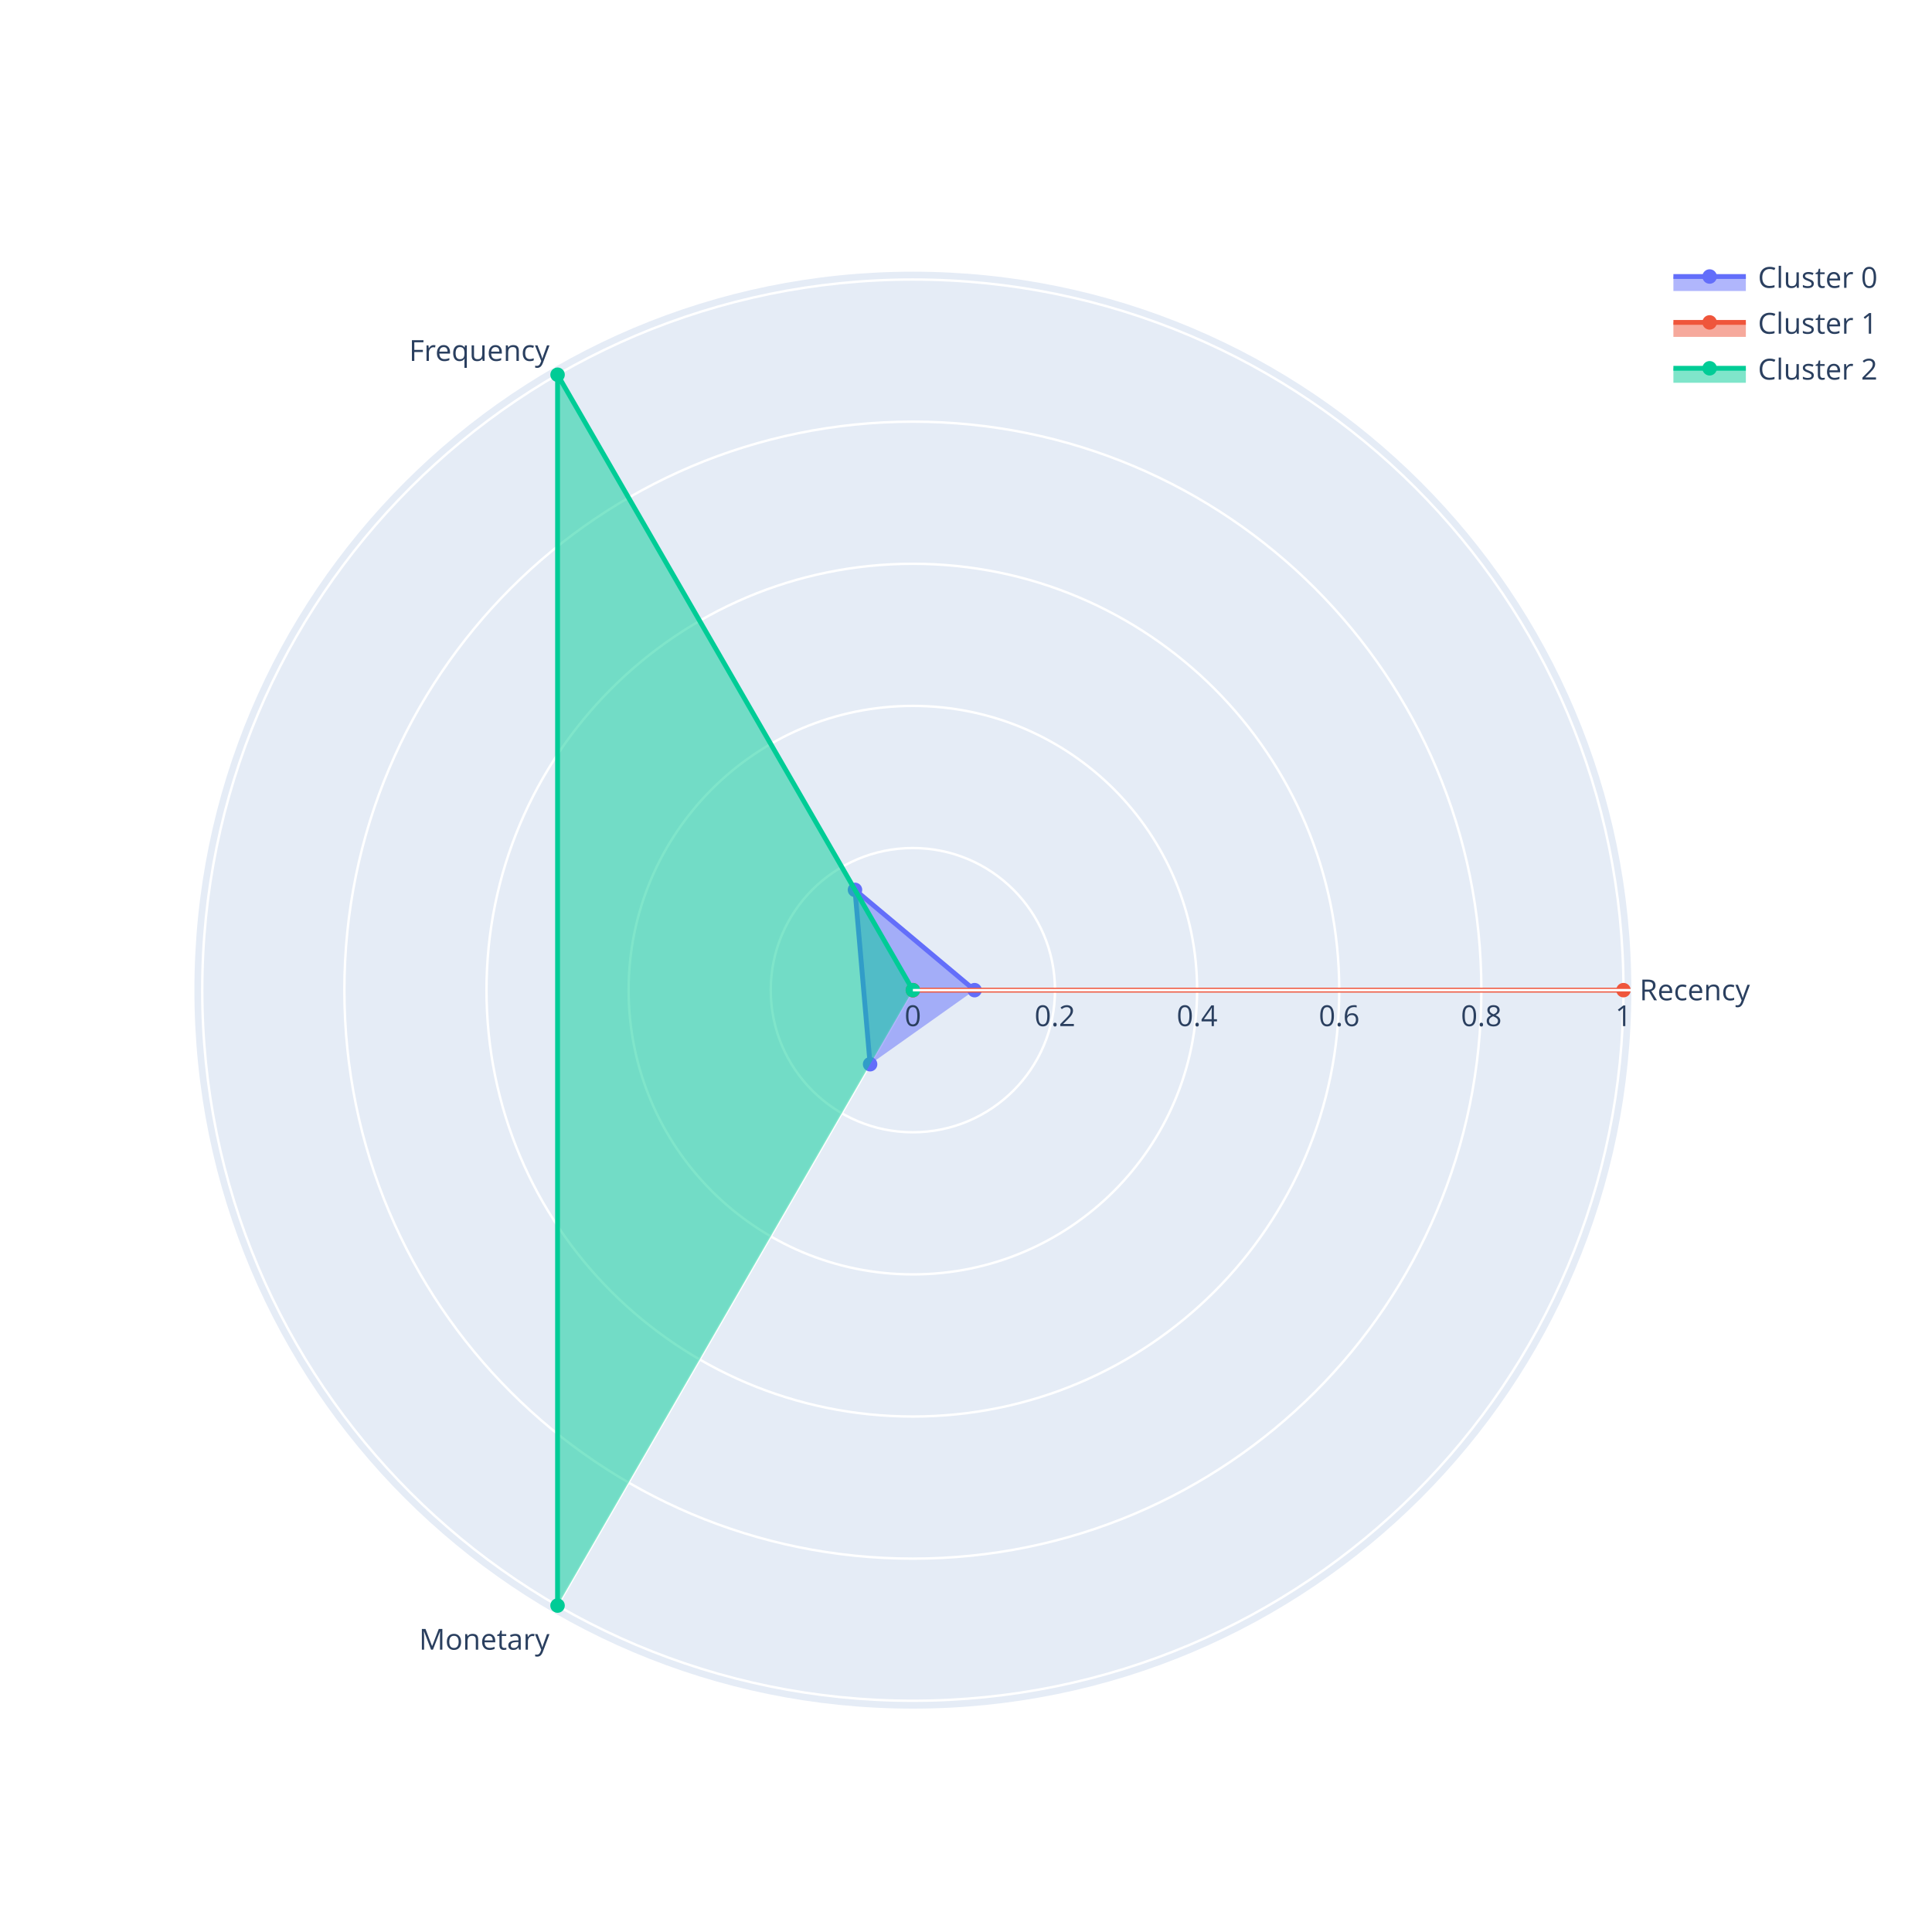
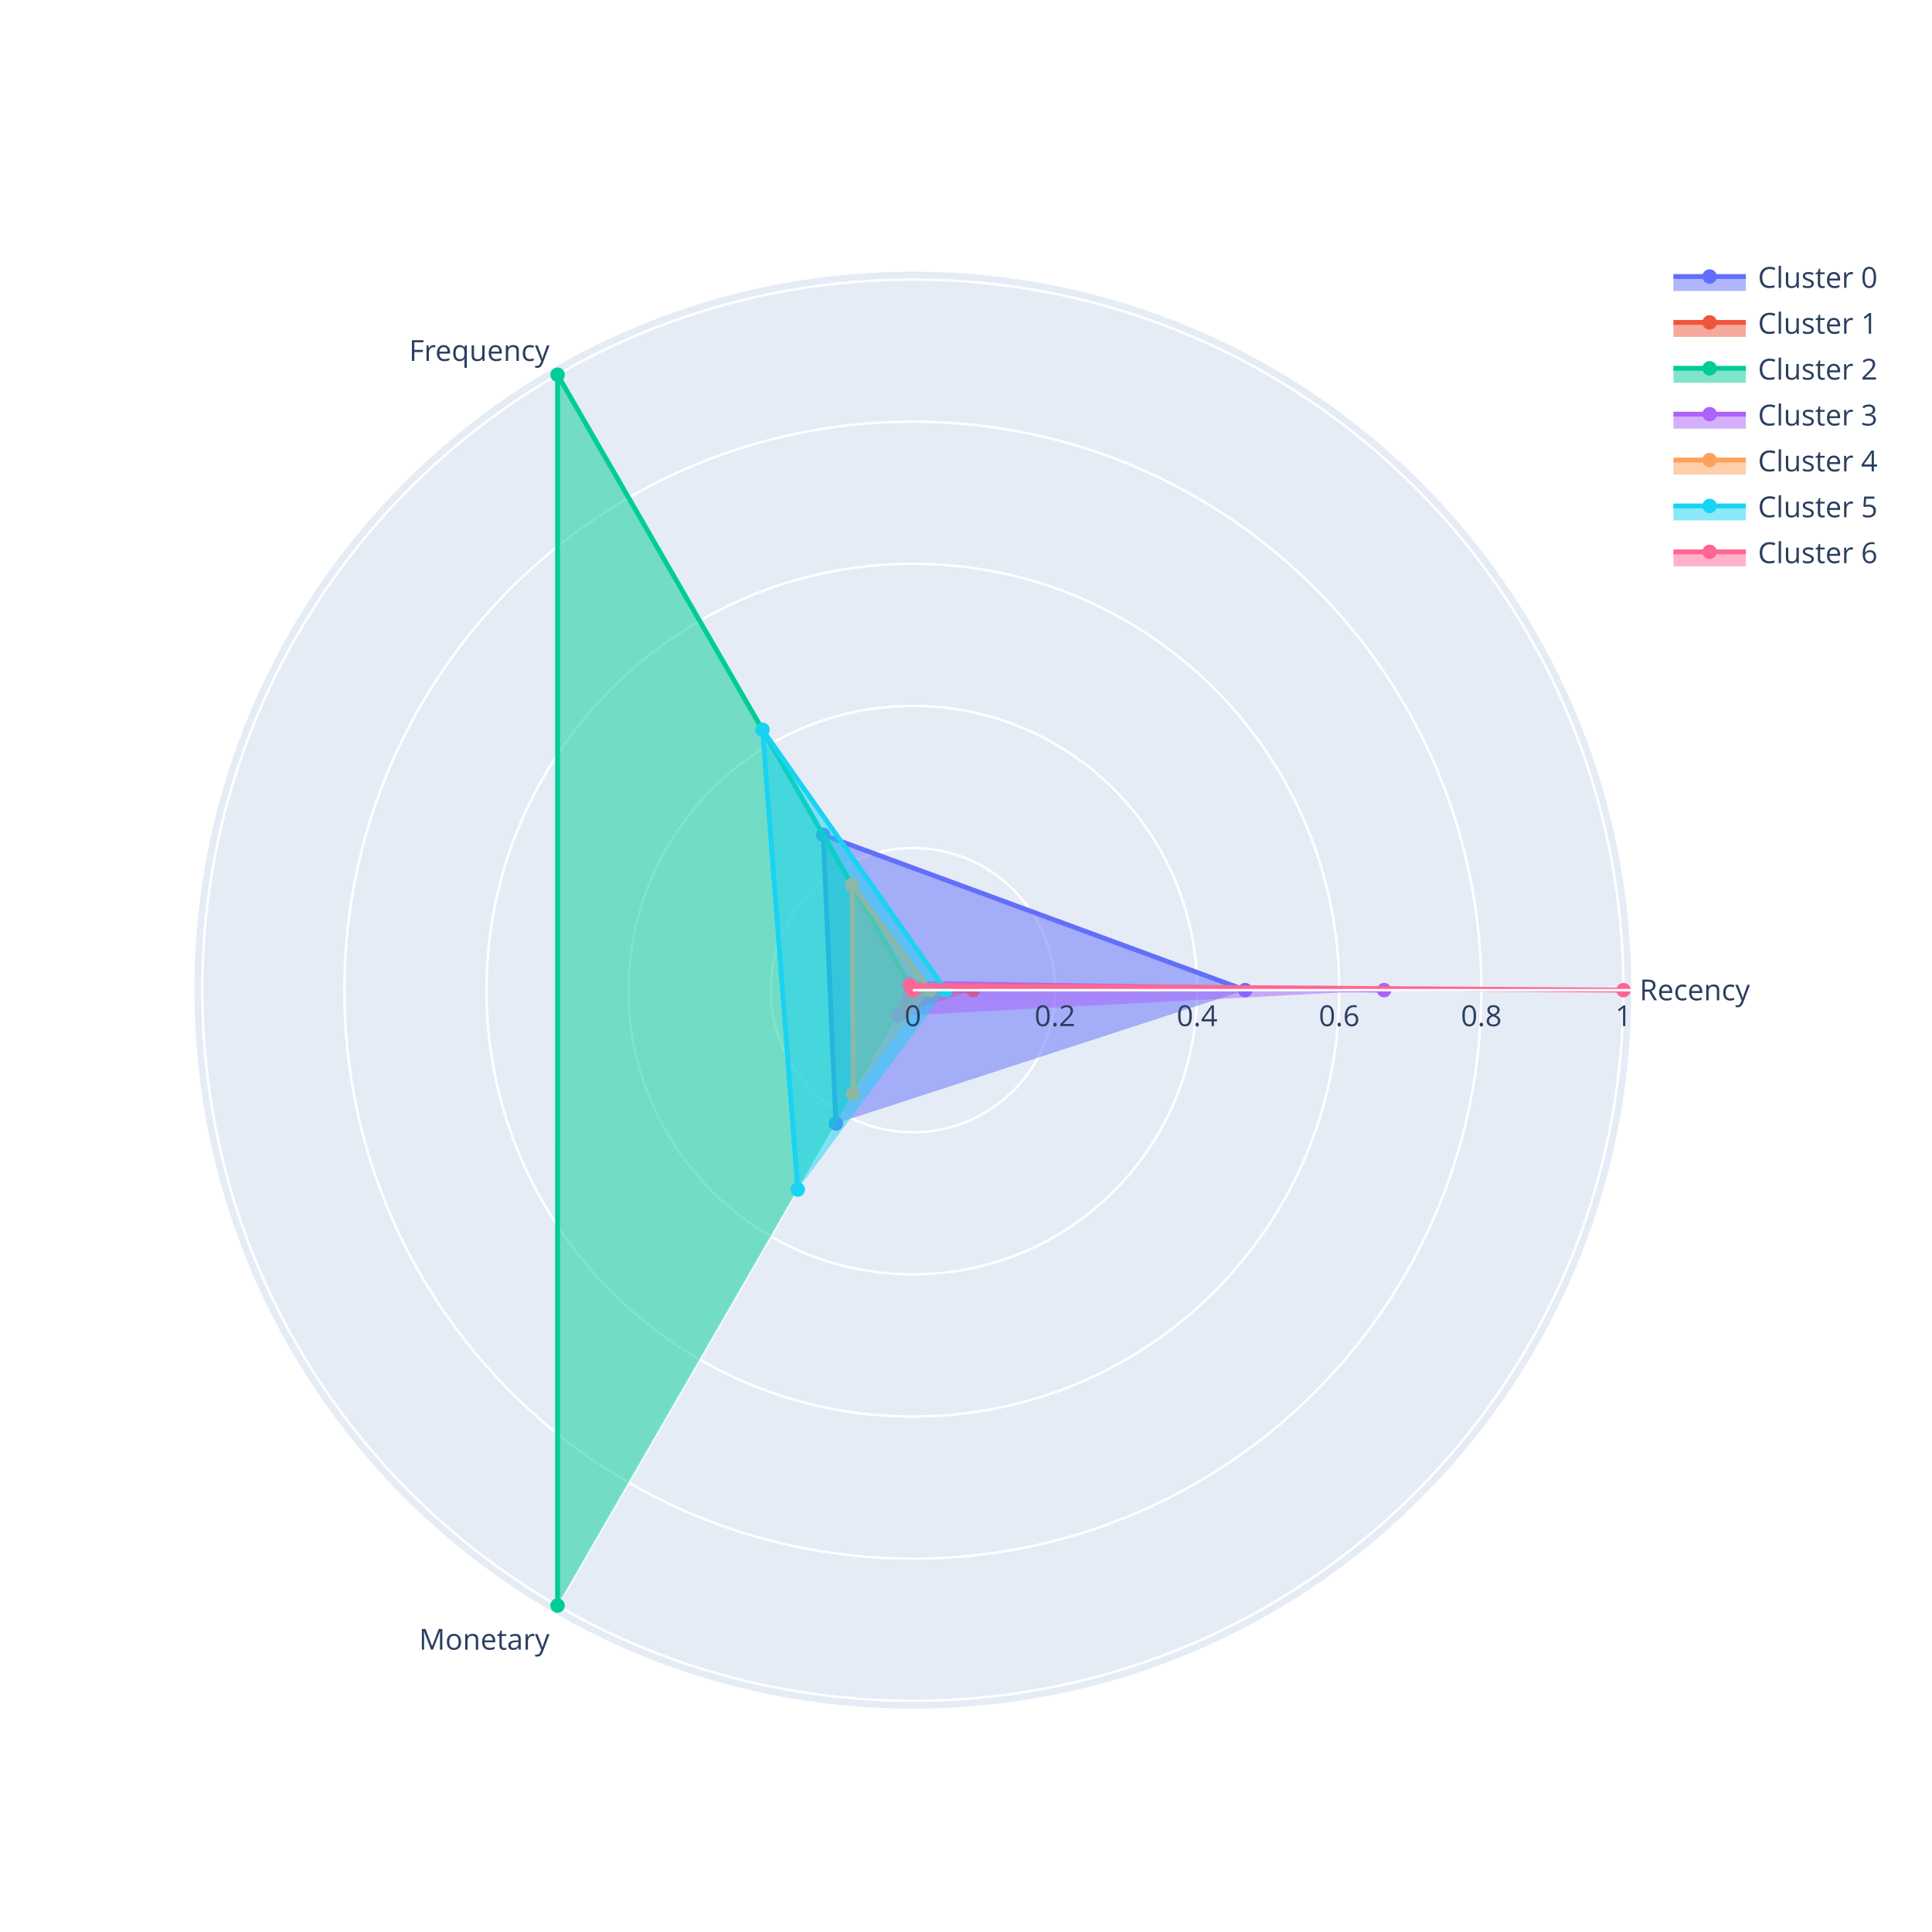
<svg xmlns="http://www.w3.org/2000/svg" class="main-svg" width="800" height="800" style="" viewBox="0 0 800 800">
  <rect x="0" y="0" width="800" height="800" style="fill: rgb(255, 255, 255); fill-opacity: 1;" />
-   <defs id="defs-3e655e">
+   <defs id="defs-12109c">
    <g class="clips">
-       <clipPath id="clip3e655epolar-for-traces">
+       <clipPath id="clip12109cpolar-for-traces">
        <path d="M298,0A298,298 0,1,0 -298,-3.6494474614591125e-14A298,298 0,1,0 298,7.298894922918225e-14Z" transform="translate(298,298)" />
      </clipPath>
    </g>
    <g class="gradients" />
    <g class="patterns" />
  </defs>
  <g class="bglayer" />
  <g class="layer-below">
    <g class="imagelayer" />
    <g class="shapelayer" />
  </g>
  <g class="cartesianlayer" />
  <g class="polarlayer">
    <g class="polar">
      <g class="polarsublayer draglayer" />
      <g class="polarsublayer plotbg">
        <path d="M298,0A298,298 0,1,0 -298,-3.6494474614591125e-14A298,298 0,1,0 298,7.298894922918225e-14Z" transform="translate(378,410)" style="fill: rgb(229, 236, 246); fill-opacity: 1;" />
      </g>
      <g class="polarsublayer backplot">
        <g class="maplayer" />
      </g>
      <g class="polarsublayer angular-grid" style="fill: none;">
        <path class="angularaxisgrid" d="M378,410L676,410" style="stroke: rgb(255, 255, 255); stroke-opacity: 1; stroke-width: 1px;" />
        <path class="angularaxisgrid" d="M378,410L229,151.924" style="stroke: rgb(255, 255, 255); stroke-opacity: 1; stroke-width: 1px;" />
        <path class="angularaxisgrid" d="M378,410L229,668.076" style="stroke: rgb(255, 255, 255); stroke-opacity: 1; stroke-width: 1px;" />
      </g>
      <g class="polarsublayer radial-grid" transform="translate(378,410)" style="fill: none;">
        <path class="xgrid" d="M58.85,0A58.85,58.85 0,1,0 -58.85,-7.207046412982174e-15A58.85,58.85 0,1,0 58.85,1.4414092825964347e-14Z" style="stroke: rgb(255, 255, 255); stroke-opacity: 1; stroke-width: 1px;" />
        <path class="xgrid" d="M117.7,0A117.7,117.7 0,1,0 -117.7,-1.4414092825964347e-14A117.7,117.7 0,1,0 117.7,2.8828185651928694e-14Z" style="stroke: rgb(255, 255, 255); stroke-opacity: 1; stroke-width: 1px;" />
        <path class="xgrid" d="M176.55,0A176.55,176.55 0,1,0 -176.55,-2.162113923894652e-14A176.55,176.55 0,1,0 176.55,4.324227847789304e-14Z" style="stroke: rgb(255, 255, 255); stroke-opacity: 1; stroke-width: 1px;" />
        <path class="xgrid" d="M235.4,0A235.4,235.4 0,1,0 -235.4,-2.8828185651928694e-14A235.4,235.4 0,1,0 235.4,5.765637130385739e-14Z" style="stroke: rgb(255, 255, 255); stroke-opacity: 1; stroke-width: 1px;" />
        <path class="xgrid" d="M294.25,0A294.25,294.25 0,1,0 -294.25,-3.603523206491087e-14A294.25,294.25 0,1,0 294.25,7.207046412982174e-14Z" style="stroke: rgb(255, 255, 255); stroke-opacity: 1; stroke-width: 1px;" />
      </g>
      <g class="polarsublayer frontplot" transform="translate(80,112)">
        <g class="barlayer" />
        <g class="scatterlayer">
-           <g class="trace scatter tracec3d345" style="stroke-miterlimit: 2; opacity: 1;">
-             <g class="fills" clip-path="url(#clip3e655epolar-for-traces)">
-               <g>
-                 <path class="js-fill" d="M323.55,298L274.03,256.48L280.29,328.67Z" style="fill: rgb(99, 110, 250); fill-opacity: 0.5; stroke-width: 0;" />
-               </g>
-             </g>
-             <g class="errorbars" />
-             <g class="lines">
-               <path class="js-line" d="M323.55,298L274.03,256.48L280.29,328.67" clip-path="url(#clip3e655epolar-for-traces)" style="vector-effect: none; fill: none; stroke: rgb(99, 110, 250); stroke-opacity: 1; stroke-width: 2px; opacity: 1;" />
-             </g>
-             <g class="points">
-               <path class="point" transform="translate(323.55,298)" d="M3,0A3,3 0 1,1 0,-3A3,3 0 0,1 3,0Z" style="opacity: 1; stroke-width: 0px; fill: rgb(99, 110, 250); fill-opacity: 1;" />
-               <path class="point" transform="translate(274.03,256.48)" d="M3,0A3,3 0 1,1 0,-3A3,3 0 0,1 3,0Z" style="opacity: 1; stroke-width: 0px; fill: rgb(99, 110, 250); fill-opacity: 1;" />
-               <path class="point" transform="translate(280.29,328.67)" d="M3,0A3,3 0 1,1 0,-3A3,3 0 0,1 3,0Z" style="opacity: 1; stroke-width: 0px; fill: rgb(99, 110, 250); fill-opacity: 1;" />
-             </g>
-             <g class="text" />
-           </g>
-           <g class="trace scatter trace98df91" style="stroke-miterlimit: 2; opacity: 1;">
-             <g class="fills" clip-path="url(#clip3e655epolar-for-traces)">
-               <g>
-                 <path class="js-fill" d="M592.25,298L298,298L298,298Z" style="fill: rgb(239, 85, 59); fill-opacity: 0.5; stroke-width: 0;" />
-               </g>
-             </g>
-             <g class="errorbars" />
-             <g class="lines">
-               <path class="js-line" d="M592.25,298L298,298L298,298" clip-path="url(#clip3e655epolar-for-traces)" style="vector-effect: none; fill: none; stroke: rgb(239, 85, 59); stroke-opacity: 1; stroke-width: 2px; opacity: 1;" />
-             </g>
-             <g class="points">
-               <path class="point" transform="translate(592.25,298)" d="M3,0A3,3 0 1,1 0,-3A3,3 0 0,1 3,0Z" style="opacity: 1; stroke-width: 0px; fill: rgb(239, 85, 59); fill-opacity: 1;" />
+           <g class="trace scatter trace735f56" style="stroke-miterlimit: 2; opacity: 1;">
+             <g class="fills" clip-path="url(#clip12109cpolar-for-traces)">
+               <g>
+                 <path class="js-fill" d="M435.62,298L260.87,233.69L266.12,353.22Z" style="fill: rgb(99, 110, 250); fill-opacity: 0.5; stroke-width: 0;" />
+               </g>
+             </g>
+             <g class="errorbars" />
+             <g class="lines">
+               <path class="js-line" d="M435.62,298L260.87,233.69L266.12,353.22" clip-path="url(#clip12109cpolar-for-traces)" style="vector-effect: none; fill: none; stroke: rgb(99, 110, 250); stroke-opacity: 1; stroke-width: 2px; opacity: 1;" />
+             </g>
+             <g class="points">
+               <path class="point" transform="translate(435.62,298)" d="M3,0A3,3 0 1,1 0,-3A3,3 0 0,1 3,0Z" style="opacity: 1; stroke-width: 0px; fill: rgb(99, 110, 250); fill-opacity: 1;" />
+               <path class="point" transform="translate(260.87,233.69)" d="M3,0A3,3 0 1,1 0,-3A3,3 0 0,1 3,0Z" style="opacity: 1; stroke-width: 0px; fill: rgb(99, 110, 250); fill-opacity: 1;" />
+               <path class="point" transform="translate(266.12,353.22)" d="M3,0A3,3 0 1,1 0,-3A3,3 0 0,1 3,0Z" style="opacity: 1; stroke-width: 0px; fill: rgb(99, 110, 250); fill-opacity: 1;" />
+             </g>
+             <g class="text" />
+           </g>
+           <g class="trace scatter traceacb60f" style="stroke-miterlimit: 2; opacity: 1;">
+             <g class="fills" clip-path="url(#clip12109cpolar-for-traces)">
+               <g>
+                 <path class="js-fill" d="M322.9,298L298,298L292.19,308.06Z" style="fill: rgb(239, 85, 59); fill-opacity: 0.5; stroke-width: 0;" />
+               </g>
+             </g>
+             <g class="errorbars" />
+             <g class="lines">
+               <path class="js-line" d="M322.9,298L298,298L292.19,308.06" clip-path="url(#clip12109cpolar-for-traces)" style="vector-effect: none; fill: none; stroke: rgb(239, 85, 59); stroke-opacity: 1; stroke-width: 2px; opacity: 1;" />
+             </g>
+             <g class="points">
+               <path class="point" transform="translate(322.9,298)" d="M3,0A3,3 0 1,1 0,-3A3,3 0 0,1 3,0Z" style="opacity: 1; stroke-width: 0px; fill: rgb(239, 85, 59); fill-opacity: 1;" />
              <path class="point" transform="translate(298,298)" d="M3,0A3,3 0 1,1 0,-3A3,3 0 0,1 3,0Z" style="opacity: 1; stroke-width: 0px; fill: rgb(239, 85, 59); fill-opacity: 1;" />
-               <path class="point" transform="translate(298,298)" d="M3,0A3,3 0 1,1 0,-3A3,3 0 0,1 3,0Z" style="opacity: 1; stroke-width: 0px; fill: rgb(239, 85, 59); fill-opacity: 1;" />
-             </g>
-             <g class="text" />
-           </g>
-           <g class="trace scatter trace1b0244" style="stroke-miterlimit: 2; opacity: 1;">
-             <g class="fills" clip-path="url(#clip3e655epolar-for-traces)">
+               <path class="point" transform="translate(292.19,308.06)" d="M3,0A3,3 0 1,1 0,-3A3,3 0 0,1 3,0Z" style="opacity: 1; stroke-width: 0px; fill: rgb(239, 85, 59); fill-opacity: 1;" />
+             </g>
+             <g class="text" />
+           </g>
+           <g class="trace scatter trace7c160a" style="stroke-miterlimit: 2; opacity: 1;">
+             <g class="fills" clip-path="url(#clip12109cpolar-for-traces)">
              <g>
                <path class="js-fill" d="M298,298L150.88,43.17L150.87,552.83Z" style="fill: rgb(0, 204, 150); fill-opacity: 0.5; stroke-width: 0;" />
              </g>
            </g>
            <g class="errorbars" />
            <g class="lines">
-               <path class="js-line" d="M298,298L150.88,43.17L150.87,552.83" clip-path="url(#clip3e655epolar-for-traces)" style="vector-effect: none; fill: none; stroke: rgb(0, 204, 150); stroke-opacity: 1; stroke-width: 2px; opacity: 1;" />
+               <path class="js-line" d="M298,298L150.88,43.17L150.87,552.83" clip-path="url(#clip12109cpolar-for-traces)" style="vector-effect: none; fill: none; stroke: rgb(0, 204, 150); stroke-opacity: 1; stroke-width: 2px; opacity: 1;" />
            </g>
            <g class="points">
              <path class="point" transform="translate(298,298)" d="M3,0A3,3 0 1,1 0,-3A3,3 0 0,1 3,0Z" style="opacity: 1; stroke-width: 0px; fill: rgb(0, 204, 150); fill-opacity: 1;" />
              <path class="point" transform="translate(150.88,43.17)" d="M3,0A3,3 0 1,1 0,-3A3,3 0 0,1 3,0Z" style="opacity: 1; stroke-width: 0px; fill: rgb(0, 204, 150); fill-opacity: 1;" />
              <path class="point" transform="translate(150.87,552.83)" d="M3,0A3,3 0 1,1 0,-3A3,3 0 0,1 3,0Z" style="opacity: 1; stroke-width: 0px; fill: rgb(0, 204, 150); fill-opacity: 1;" />
+             </g>
+             <g class="text" />
+           </g>
+           <g class="trace scatter tracefbb105" style="stroke-miterlimit: 2; opacity: 1;">
+             <g class="fills" clip-path="url(#clip12109cpolar-for-traces)">
+               <g>
+                 <path class="js-fill" d="M493.13,298L296.35,295.15L291.87,308.61Z" style="fill: rgb(171, 99, 250); fill-opacity: 0.5; stroke-width: 0;" />
+               </g>
+             </g>
+             <g class="errorbars" />
+             <g class="lines">
+               <path class="js-line" d="M493.13,298L296.35,295.15L291.87,308.61" clip-path="url(#clip12109cpolar-for-traces)" style="vector-effect: none; fill: none; stroke: rgb(171, 99, 250); stroke-opacity: 1; stroke-width: 2px; opacity: 1;" />
+             </g>
+             <g class="points">
+               <path class="point" transform="translate(493.13,298)" d="M3,0A3,3 0 1,1 0,-3A3,3 0 0,1 3,0Z" style="opacity: 1; stroke-width: 0px; fill: rgb(171, 99, 250); fill-opacity: 1;" />
+               <path class="point" transform="translate(296.35,295.15)" d="M3,0A3,3 0 1,1 0,-3A3,3 0 0,1 3,0Z" style="opacity: 1; stroke-width: 0px; fill: rgb(171, 99, 250); fill-opacity: 1;" />
+               <path class="point" transform="translate(291.87,308.61)" d="M3,0A3,3 0 1,1 0,-3A3,3 0 0,1 3,0Z" style="opacity: 1; stroke-width: 0px; fill: rgb(171, 99, 250); fill-opacity: 1;" />
+             </g>
+             <g class="text" />
+           </g>
+           <g class="trace scatter trace941af0" style="stroke-miterlimit: 2; opacity: 1;">
+             <g class="fills" clip-path="url(#clip12109cpolar-for-traces)">
+               <g>
+                 <path class="js-fill" d="M305.08,298L272.85,254.44L273.24,340.88Z" style="fill: rgb(255, 161, 90); fill-opacity: 0.5; stroke-width: 0;" />
+               </g>
+             </g>
+             <g class="errorbars" />
+             <g class="lines">
+               <path class="js-line" d="M305.08,298L272.85,254.44L273.24,340.88" clip-path="url(#clip12109cpolar-for-traces)" style="vector-effect: none; fill: none; stroke: rgb(255, 161, 90); stroke-opacity: 1; stroke-width: 2px; opacity: 1;" />
+             </g>
+             <g class="points">
+               <path class="point" transform="translate(305.08,298)" d="M3,0A3,3 0 1,1 0,-3A3,3 0 0,1 3,0Z" style="opacity: 1; stroke-width: 0px; fill: rgb(255, 161, 90); fill-opacity: 1;" />
+               <path class="point" transform="translate(272.85,254.44)" d="M3,0A3,3 0 1,1 0,-3A3,3 0 0,1 3,0Z" style="opacity: 1; stroke-width: 0px; fill: rgb(255, 161, 90); fill-opacity: 1;" />
+               <path class="point" transform="translate(273.24,340.88)" d="M3,0A3,3 0 1,1 0,-3A3,3 0 0,1 3,0Z" style="opacity: 1; stroke-width: 0px; fill: rgb(255, 161, 90); fill-opacity: 1;" />
+             </g>
+             <g class="text" />
+           </g>
+           <g class="trace scatter tracec9ad13" style="stroke-miterlimit: 2; opacity: 1;">
+             <g class="fills" clip-path="url(#clip12109cpolar-for-traces)">
+               <g>
+                 <path class="js-fill" d="M311.55,298L235.74,190.17L250.34,380.55Z" style="fill: rgb(25, 211, 243); fill-opacity: 0.5; stroke-width: 0;" />
+               </g>
+             </g>
+             <g class="errorbars" />
+             <g class="lines">
+               <path class="js-line" d="M311.55,298L235.74,190.17L250.34,380.55" clip-path="url(#clip12109cpolar-for-traces)" style="vector-effect: none; fill: none; stroke: rgb(25, 211, 243); stroke-opacity: 1; stroke-width: 2px; opacity: 1;" />
+             </g>
+             <g class="points">
+               <path class="point" transform="translate(311.55,298)" d="M3,0A3,3 0 1,1 0,-3A3,3 0 0,1 3,0Z" style="opacity: 1; stroke-width: 0px; fill: rgb(25, 211, 243); fill-opacity: 1;" />
+               <path class="point" transform="translate(235.74,190.17)" d="M3,0A3,3 0 1,1 0,-3A3,3 0 0,1 3,0Z" style="opacity: 1; stroke-width: 0px; fill: rgb(25, 211, 243); fill-opacity: 1;" />
+               <path class="point" transform="translate(250.34,380.55)" d="M3,0A3,3 0 1,1 0,-3A3,3 0 0,1 3,0Z" style="opacity: 1; stroke-width: 0px; fill: rgb(25, 211, 243); fill-opacity: 1;" />
+             </g>
+             <g class="text" />
+           </g>
+           <g class="trace scatter tracea55721" style="stroke-miterlimit: 2; opacity: 1;">
+             <g class="fills" clip-path="url(#clip12109cpolar-for-traces)">
+               <g>
+                 <path class="js-fill" d="M592.25,298L296.87,296.05L298,298Z" style="fill: rgb(255, 102, 146); fill-opacity: 0.5; stroke-width: 0;" />
+               </g>
+             </g>
+             <g class="errorbars" />
+             <g class="lines">
+               <path class="js-line" d="M592.25,298L296.87,296.05L298,298" clip-path="url(#clip12109cpolar-for-traces)" style="vector-effect: none; fill: none; stroke: rgb(255, 102, 146); stroke-opacity: 1; stroke-width: 2px; opacity: 1;" />
+             </g>
+             <g class="points">
+               <path class="point" transform="translate(592.25,298)" d="M3,0A3,3 0 1,1 0,-3A3,3 0 0,1 3,0Z" style="opacity: 1; stroke-width: 0px; fill: rgb(255, 102, 146); fill-opacity: 1;" />
+               <path class="point" transform="translate(296.87,296.05)" d="M3,0A3,3 0 1,1 0,-3A3,3 0 0,1 3,0Z" style="opacity: 1; stroke-width: 0px; fill: rgb(255, 102, 146); fill-opacity: 1;" />
+               <path class="point" transform="translate(298,298)" d="M3,0A3,3 0 1,1 0,-3A3,3 0 0,1 3,0Z" style="opacity: 1; stroke-width: 0px; fill: rgb(255, 102, 146); fill-opacity: 1;" />
            </g>
            <g class="text" />
          </g>
        </g>
      </g>
      <g class="polarsublayer angular-line">
        <path d="M298,0A298,298 0,1,0 -298,-3.6494474614591125e-14A298,298 0,1,0 298,7.298894922918225e-14Z" transform="translate(378,410)" stroke-width="1" style="fill: none; stroke: rgb(255, 255, 255); stroke-opacity: 1;" />
      </g>
      <g class="polarsublayer radial-line">
        <line x1="0" y1="0" x2="298" y2="0" transform="translate(378,410)" stroke-width="1" style="fill: none; stroke: rgb(255, 255, 255); stroke-opacity: 1;" />
      </g>
      <g class="polarsublayer angular-axis">
        <g class="angularaxistick">
          <text text-anchor="start" x="2.9" y="4.2" transform="translate(676,410)" style="font-family: 'Open Sans', verdana, arial, sans-serif; font-size: 12px; fill: rgb(42, 63, 95); fill-opacity: 1; white-space: pre; opacity: 1;">Recency</text>
        </g>
        <g class="angularaxistick">
          <text text-anchor="end" x="-1.45" y="-2.49" transform="translate(229,151.9244)" style="font-family: 'Open Sans', verdana, arial, sans-serif; font-size: 12px; fill: rgb(42, 63, 95); fill-opacity: 1; white-space: pre; opacity: 1;">Frequency</text>
        </g>
        <g class="angularaxistick">
          <text text-anchor="end" x="-1.45" y="15.004" transform="translate(229,668.0756)" style="font-family: 'Open Sans', verdana, arial, sans-serif; font-size: 12px; fill: rgb(42, 63, 95); fill-opacity: 1; white-space: pre; opacity: 1;">Monetary</text>
        </g>
      </g>
      <g class="polarsublayer radial-axis" transform="translate(378,410)">
        <g class="xtick">
          <text text-anchor="middle" x="0" y="14.9" transform="" style="font-family: 'Open Sans', verdana, arial, sans-serif; font-size: 12px; fill: rgb(42, 63, 95); fill-opacity: 1; white-space: pre; opacity: 1;">0</text>
        </g>
        <g class="xtick">
          <text text-anchor="middle" x="0" y="14.9" transform="translate(58.85,0)" style="font-family: 'Open Sans', verdana, arial, sans-serif; font-size: 12px; fill: rgb(42, 63, 95); fill-opacity: 1; white-space: pre; opacity: 1;">0.2</text>
        </g>
        <g class="xtick">
          <text text-anchor="middle" x="0" y="14.9" transform="translate(117.7,0)" style="font-family: 'Open Sans', verdana, arial, sans-serif; font-size: 12px; fill: rgb(42, 63, 95); fill-opacity: 1; white-space: pre; opacity: 1;">0.4</text>
        </g>
        <g class="xtick">
          <text text-anchor="middle" x="0" y="14.9" transform="translate(176.55,0)" style="font-family: 'Open Sans', verdana, arial, sans-serif; font-size: 12px; fill: rgb(42, 63, 95); fill-opacity: 1; white-space: pre; opacity: 1;">0.6</text>
        </g>
        <g class="xtick">
          <text text-anchor="middle" x="0" y="14.9" transform="translate(235.4,0)" style="font-family: 'Open Sans', verdana, arial, sans-serif; font-size: 12px; fill: rgb(42, 63, 95); fill-opacity: 1; white-space: pre; opacity: 1;">0.8</text>
        </g>
        <g class="xtick">
          <text text-anchor="middle" x="0" y="14.9" transform="translate(294.25,0)" style="font-family: 'Open Sans', verdana, arial, sans-serif; font-size: 12px; fill: rgb(42, 63, 95); fill-opacity: 1; white-space: pre; opacity: 1;">1</text>
        </g>
      </g>
    </g>
  </g>
  <g class="smithlayer" />
  <g class="ternarylayer" />
  <g class="geolayer" />
  <g class="funnelarealayer" />
  <g class="pielayer" />
  <g class="iciclelayer" />
  <g class="treemaplayer" />
  <g class="sunburstlayer" />
  <g class="glimages" />
-   <defs id="topdefs-3e655e">
+   <defs id="topdefs-12109c">
    <g class="clips" />
-     <clipPath id="legend3e655e">
-       <rect width="100" height="67" x="0" y="0" />
+     <clipPath id="legend12109c">
+       <rect width="100" height="143" x="0" y="0" />
    </clipPath>
  </defs>
  <g class="layer-above">
    <g class="imagelayer" />
    <g class="shapelayer" />
  </g>
  <g class="infolayer">
    <g class="legend" pointer-events="all" transform="translate(687.92,100)">
-       <rect class="bg" shape-rendering="crispEdges" style="stroke: rgb(68, 68, 68); stroke-opacity: 1; fill: rgb(255, 255, 255); fill-opacity: 1; stroke-width: 0px;" width="100" height="67" x="0" y="0" />
-       <g class="scrollbox" transform="" clip-path="url(#legend3e655e)">
+       <rect class="bg" shape-rendering="crispEdges" style="stroke: rgb(68, 68, 68); stroke-opacity: 1; fill: rgb(255, 255, 255); fill-opacity: 1; stroke-width: 0px;" width="100" height="143" x="0" y="0" />
+       <g class="scrollbox" transform="" clip-path="url(#legend12109c)">
        <g class="groups">
          <g class="traces" transform="translate(0,14.5)" style="opacity: 1;">
            <text class="legendtext" text-anchor="start" x="40" y="4.68" style="font-family: 'Open Sans', verdana, arial, sans-serif; font-size: 12px; fill: rgb(42, 63, 95); fill-opacity: 1; white-space: pre;">Cluster 0</text>
            <g class="layers" style="opacity: 1;">
              <g class="legendfill">
                <path class="js-fill" d="M5,0h30v6h-30z" style="stroke-width: 0; fill: rgb(99, 110, 250); fill-opacity: 0.5;" />
              </g>
              <g class="legendlines">
                <path class="js-line" d="M5,0h30" style="fill: none; stroke: rgb(99, 110, 250); stroke-opacity: 1; stroke-width: 2px;" />
              </g>
              <g class="legendsymbols">
                <g class="legendpoints">
                  <path class="scatterpts" transform="translate(20,0)" d="M3,0A3,3 0 1,1 0,-3A3,3 0 0,1 3,0Z" style="opacity: 1; stroke-width: 0px; fill: rgb(99, 110, 250); fill-opacity: 1;" />
                </g>
              </g>
            </g>
            <rect class="legendtoggle" x="0" y="-9.5" width="94.375" height="19" style="fill: rgb(0, 0, 0); fill-opacity: 0;" />
          </g>
          <g class="traces" transform="translate(0,33.5)" style="opacity: 1;">
            <text class="legendtext" text-anchor="start" x="40" y="4.68" style="font-family: 'Open Sans', verdana, arial, sans-serif; font-size: 12px; fill: rgb(42, 63, 95); fill-opacity: 1; white-space: pre;">Cluster 1</text>
            <g class="layers" style="opacity: 1;">
              <g class="legendfill">
                <path class="js-fill" d="M5,0h30v6h-30z" style="stroke-width: 0; fill: rgb(239, 85, 59); fill-opacity: 0.5;" />
              </g>
              <g class="legendlines">
                <path class="js-line" d="M5,0h30" style="fill: none; stroke: rgb(239, 85, 59); stroke-opacity: 1; stroke-width: 2px;" />
              </g>
              <g class="legendsymbols">
                <g class="legendpoints">
                  <path class="scatterpts" transform="translate(20,0)" d="M3,0A3,3 0 1,1 0,-3A3,3 0 0,1 3,0Z" style="opacity: 1; stroke-width: 0px; fill: rgb(239, 85, 59); fill-opacity: 1;" />
                </g>
              </g>
            </g>
            <rect class="legendtoggle" x="0" y="-9.5" width="94.375" height="19" style="fill: rgb(0, 0, 0); fill-opacity: 0;" />
          </g>
          <g class="traces" transform="translate(0,52.5)" style="opacity: 1;">
            <text class="legendtext" text-anchor="start" x="40" y="4.68" style="font-family: 'Open Sans', verdana, arial, sans-serif; font-size: 12px; fill: rgb(42, 63, 95); fill-opacity: 1; white-space: pre;">Cluster 2</text>
            <g class="layers" style="opacity: 1;">
              <g class="legendfill">
                <path class="js-fill" d="M5,0h30v6h-30z" style="stroke-width: 0; fill: rgb(0, 204, 150); fill-opacity: 0.5;" />
              </g>
              <g class="legendlines">
                <path class="js-line" d="M5,0h30" style="fill: none; stroke: rgb(0, 204, 150); stroke-opacity: 1; stroke-width: 2px;" />
              </g>
              <g class="legendsymbols">
                <g class="legendpoints">
                  <path class="scatterpts" transform="translate(20,0)" d="M3,0A3,3 0 1,1 0,-3A3,3 0 0,1 3,0Z" style="opacity: 1; stroke-width: 0px; fill: rgb(0, 204, 150); fill-opacity: 1;" />
+                 </g>
+               </g>
+             </g>
+             <rect class="legendtoggle" x="0" y="-9.5" width="94.375" height="19" style="fill: rgb(0, 0, 0); fill-opacity: 0;" />
+           </g>
+           <g class="traces" transform="translate(0,71.5)" style="opacity: 1;">
+             <text class="legendtext" text-anchor="start" x="40" y="4.68" style="font-family: 'Open Sans', verdana, arial, sans-serif; font-size: 12px; fill: rgb(42, 63, 95); fill-opacity: 1; white-space: pre;">Cluster 3</text>
+             <g class="layers" style="opacity: 1;">
+               <g class="legendfill">
+                 <path class="js-fill" d="M5,0h30v6h-30z" style="stroke-width: 0; fill: rgb(171, 99, 250); fill-opacity: 0.5;" />
+               </g>
+               <g class="legendlines">
+                 <path class="js-line" d="M5,0h30" style="fill: none; stroke: rgb(171, 99, 250); stroke-opacity: 1; stroke-width: 2px;" />
+               </g>
+               <g class="legendsymbols">
+                 <g class="legendpoints">
+                   <path class="scatterpts" transform="translate(20,0)" d="M3,0A3,3 0 1,1 0,-3A3,3 0 0,1 3,0Z" style="opacity: 1; stroke-width: 0px; fill: rgb(171, 99, 250); fill-opacity: 1;" />
+                 </g>
+               </g>
+             </g>
+             <rect class="legendtoggle" x="0" y="-9.5" width="94.375" height="19" style="fill: rgb(0, 0, 0); fill-opacity: 0;" />
+           </g>
+           <g class="traces" transform="translate(0,90.5)" style="opacity: 1;">
+             <text class="legendtext" text-anchor="start" x="40" y="4.68" style="font-family: 'Open Sans', verdana, arial, sans-serif; font-size: 12px; fill: rgb(42, 63, 95); fill-opacity: 1; white-space: pre;">Cluster 4</text>
+             <g class="layers" style="opacity: 1;">
+               <g class="legendfill">
+                 <path class="js-fill" d="M5,0h30v6h-30z" style="stroke-width: 0; fill: rgb(255, 161, 90); fill-opacity: 0.5;" />
+               </g>
+               <g class="legendlines">
+                 <path class="js-line" d="M5,0h30" style="fill: none; stroke: rgb(255, 161, 90); stroke-opacity: 1; stroke-width: 2px;" />
+               </g>
+               <g class="legendsymbols">
+                 <g class="legendpoints">
+                   <path class="scatterpts" transform="translate(20,0)" d="M3,0A3,3 0 1,1 0,-3A3,3 0 0,1 3,0Z" style="opacity: 1; stroke-width: 0px; fill: rgb(255, 161, 90); fill-opacity: 1;" />
+                 </g>
+               </g>
+             </g>
+             <rect class="legendtoggle" x="0" y="-9.5" width="94.375" height="19" style="fill: rgb(0, 0, 0); fill-opacity: 0;" />
+           </g>
+           <g class="traces" transform="translate(0,109.5)" style="opacity: 1;">
+             <text class="legendtext" text-anchor="start" x="40" y="4.68" style="font-family: 'Open Sans', verdana, arial, sans-serif; font-size: 12px; fill: rgb(42, 63, 95); fill-opacity: 1; white-space: pre;">Cluster 5</text>
+             <g class="layers" style="opacity: 1;">
+               <g class="legendfill">
+                 <path class="js-fill" d="M5,0h30v6h-30z" style="stroke-width: 0; fill: rgb(25, 211, 243); fill-opacity: 0.5;" />
+               </g>
+               <g class="legendlines">
+                 <path class="js-line" d="M5,0h30" style="fill: none; stroke: rgb(25, 211, 243); stroke-opacity: 1; stroke-width: 2px;" />
+               </g>
+               <g class="legendsymbols">
+                 <g class="legendpoints">
+                   <path class="scatterpts" transform="translate(20,0)" d="M3,0A3,3 0 1,1 0,-3A3,3 0 0,1 3,0Z" style="opacity: 1; stroke-width: 0px; fill: rgb(25, 211, 243); fill-opacity: 1;" />
+                 </g>
+               </g>
+             </g>
+             <rect class="legendtoggle" x="0" y="-9.5" width="94.375" height="19" style="fill: rgb(0, 0, 0); fill-opacity: 0;" />
+           </g>
+           <g class="traces" transform="translate(0,128.5)" style="opacity: 1;">
+             <text class="legendtext" text-anchor="start" x="40" y="4.68" style="font-family: 'Open Sans', verdana, arial, sans-serif; font-size: 12px; fill: rgb(42, 63, 95); fill-opacity: 1; white-space: pre;">Cluster 6</text>
+             <g class="layers" style="opacity: 1;">
+               <g class="legendfill">
+                 <path class="js-fill" d="M5,0h30v6h-30z" style="stroke-width: 0; fill: rgb(255, 102, 146); fill-opacity: 0.5;" />
+               </g>
+               <g class="legendlines">
+                 <path class="js-line" d="M5,0h30" style="fill: none; stroke: rgb(255, 102, 146); stroke-opacity: 1; stroke-width: 2px;" />
+               </g>
+               <g class="legendsymbols">
+                 <g class="legendpoints">
+                   <path class="scatterpts" transform="translate(20,0)" d="M3,0A3,3 0 1,1 0,-3A3,3 0 0,1 3,0Z" style="opacity: 1; stroke-width: 0px; fill: rgb(255, 102, 146); fill-opacity: 1;" />
                </g>
              </g>
            </g>
            <rect class="legendtoggle" x="0" y="-9.5" width="94.375" height="19" style="fill: rgb(0, 0, 0); fill-opacity: 0;" />
          </g>
        </g>
      </g>
      <rect class="scrollbar" rx="20" ry="3" width="0" height="0" style="fill: rgb(128, 139, 164); fill-opacity: 1;" x="0" y="0" />
    </g>
    <g class="g-gtitle" />
    <g class="g-polartitle" />
  </g>
</svg>
